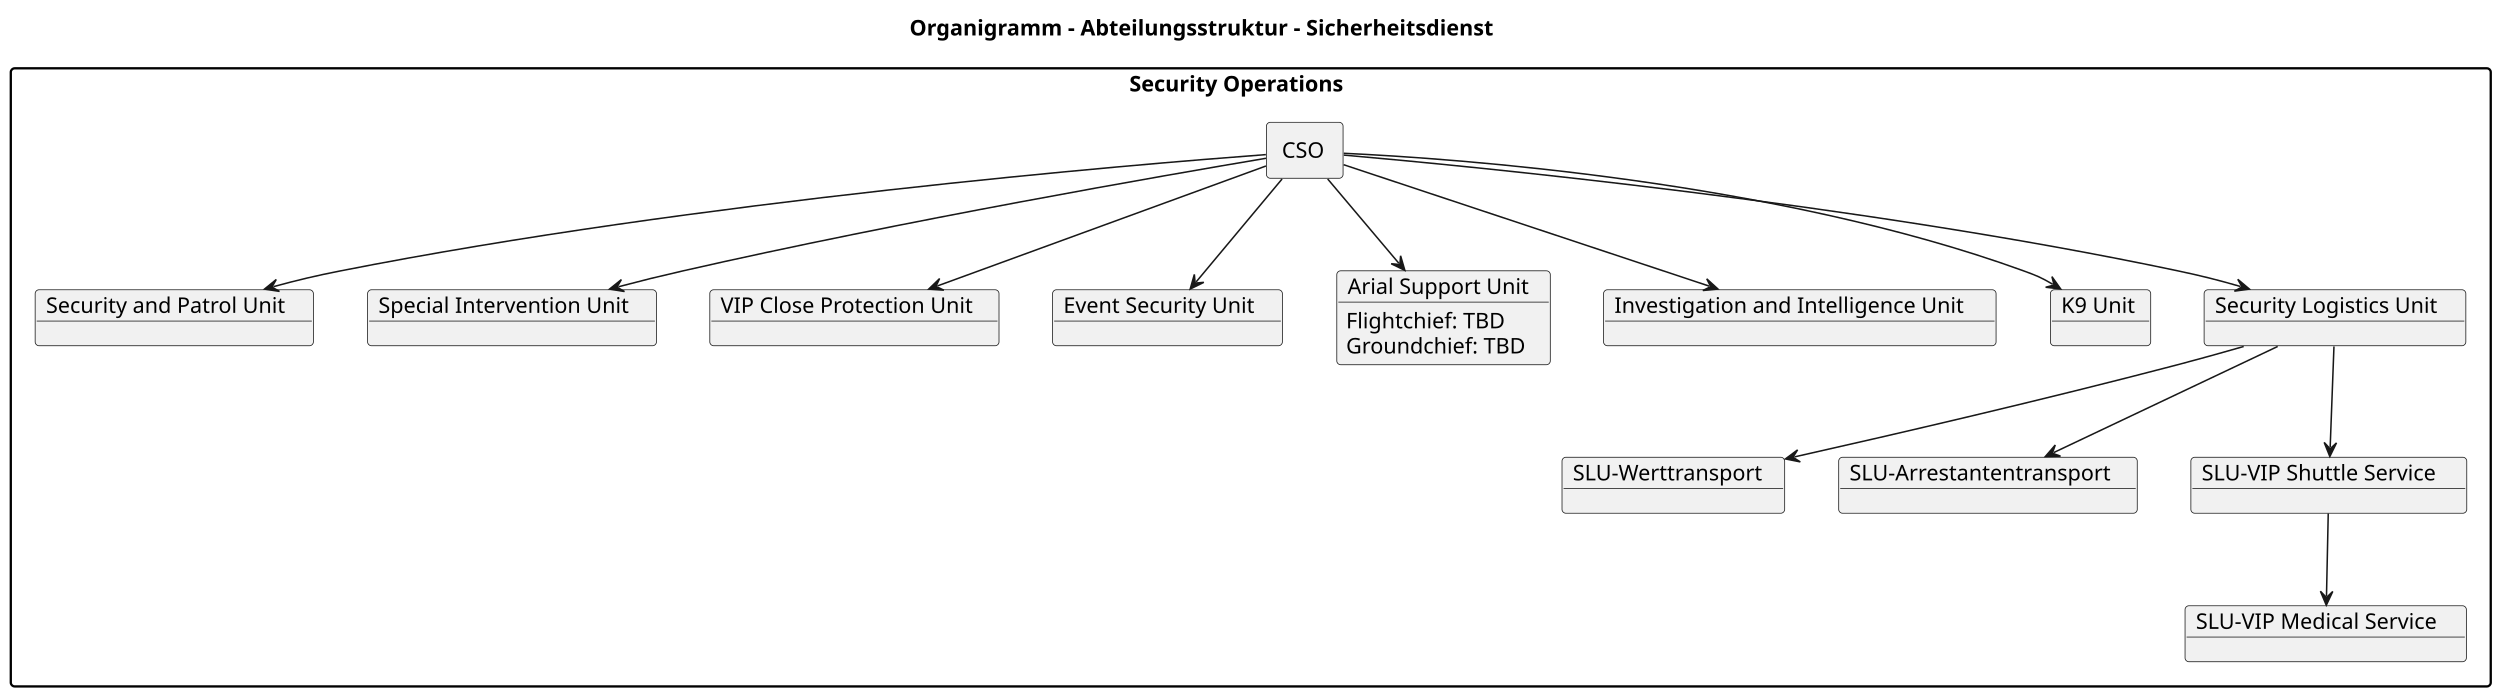
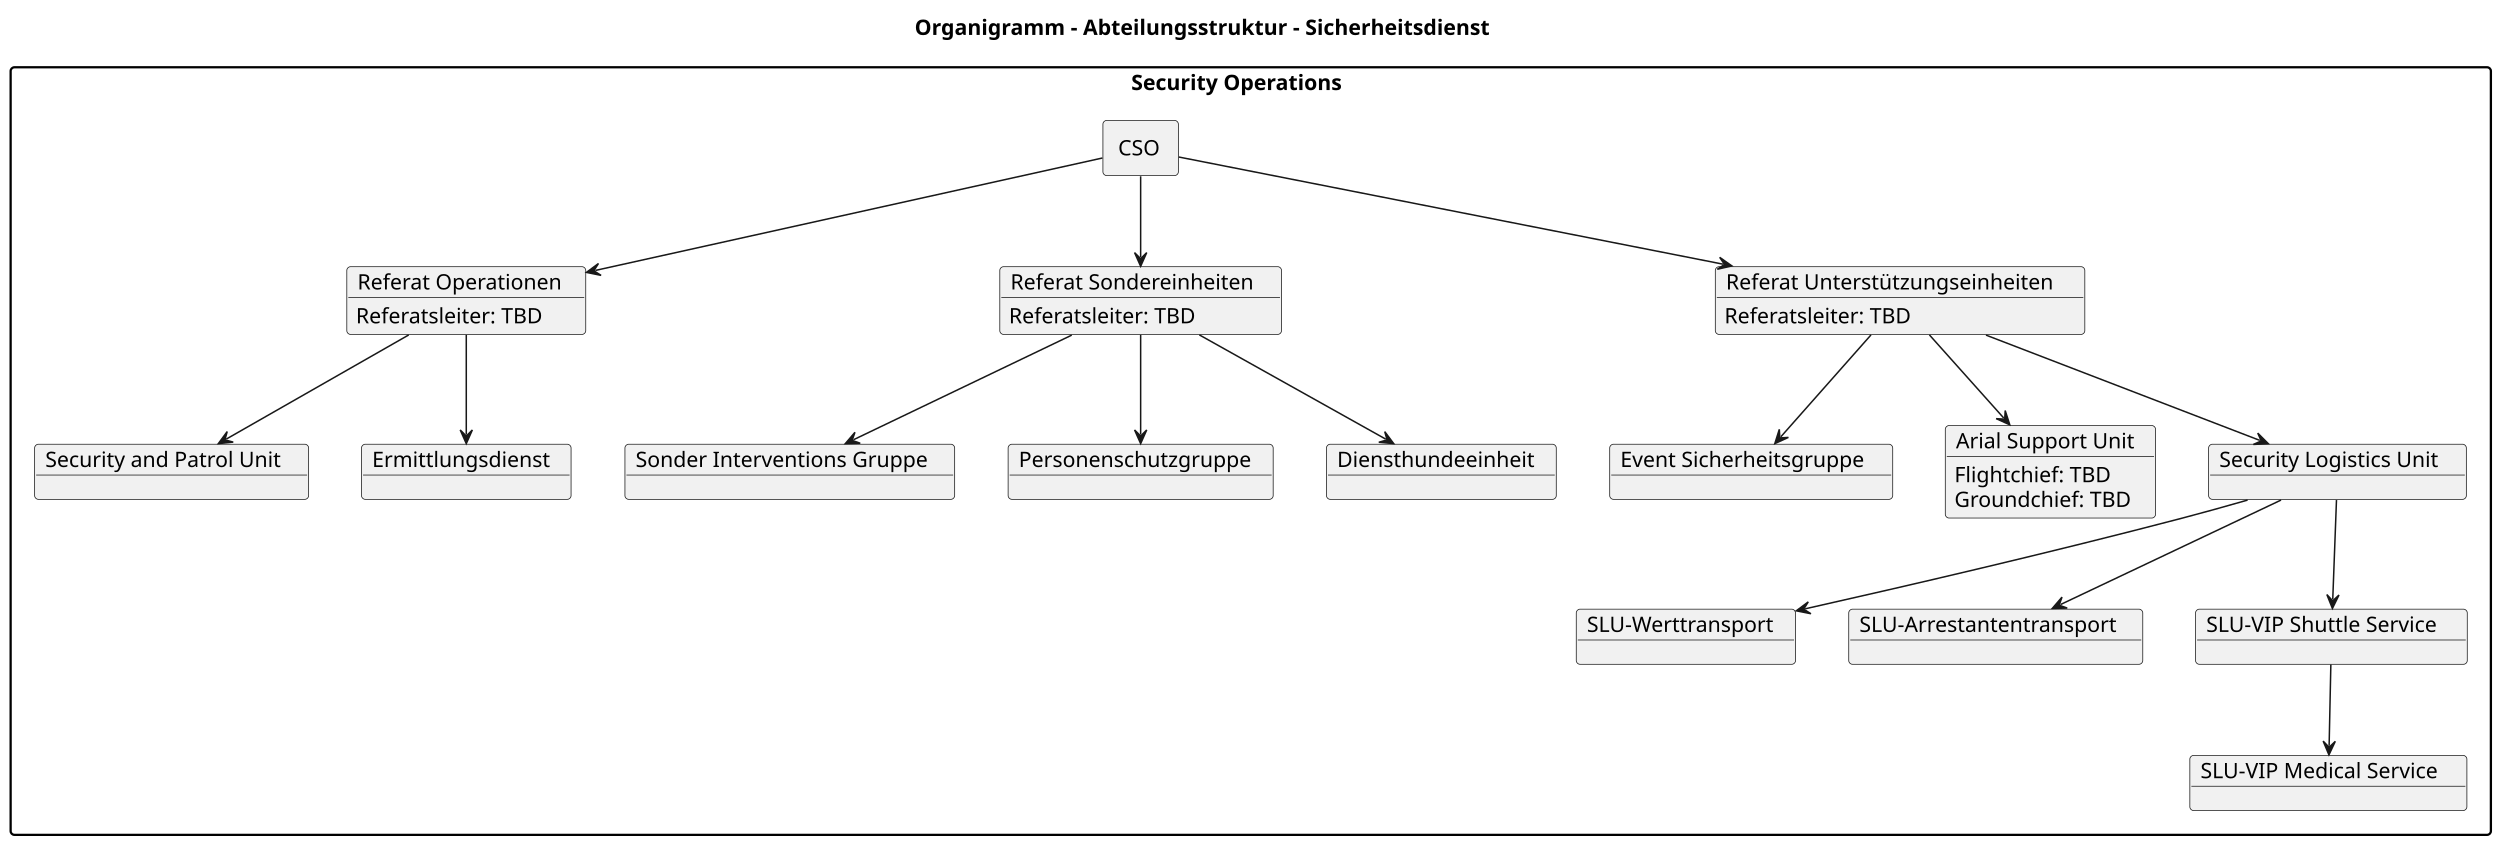
- <svg xmlns="http://www.w3.org/2000/svg" contentStyleType="text/css" data-diagram-type="CLASS" height="451px" preserveAspectRatio="none" style="width:1621px;height:451px;background:#FFFFFF;" version="1.1" viewBox="0 0 1621 451" width="1621px" zoomAndPan="magnify">
+ <svg xmlns="http://www.w3.org/2000/svg" contentStyleType="text/css" data-diagram-type="CLASS" height="555px" preserveAspectRatio="none" style="width:1646px;height:555px;background:#FFFFFF;" version="1.1" viewBox="0 0 1646 555" width="1646px" zoomAndPan="magnify">
  <defs />
  <g>
-     <text fill="#000000" font-family="sans-serif" font-size="14" font-weight="bold" lengthAdjust="spacing" textLength="427.547" x="589.727" y="22.995">Organigramm - Abteilungsstruktur - Sicherheitsdienst</text>
+     <text fill="#000000" font-family="sans-serif" font-size="14" font-weight="bold" lengthAdjust="spacing" textLength="427.547" x="602.227" y="22.995">Organigramm - Abteilungsstruktur - Sicherheitsdienst</text>
    <g class="cluster" data-entity="SO" data-source-line="12" data-uid="ent0002" id="cluster_SO">
-       <rect fill="none" height="400.78" rx="2.5" ry="2.5" style="stroke:#000000;stroke-width:1.5;" width="1608" x="7" y="44.297" />
-       <text fill="#000000" font-family="sans-serif" font-size="14" font-weight="bold" lengthAdjust="spacing" textLength="157.418" x="732.291" y="59.292">Security Operations</text>
+       <rect fill="none" height="505.37" rx="2.5" ry="2.5" style="stroke:#000000;stroke-width:1.5;" width="1633" x="7" y="44.297" />
+       <text fill="#000000" font-family="sans-serif" font-size="14" font-weight="bold" lengthAdjust="spacing" textLength="157.418" x="744.791" y="59.292">Security Operations</text>
    </g>
    <g class="entity" data-entity="CSO" data-source-line="13" data-uid="ent0003" id="entity_CSO">
-       <rect fill="#F1F1F1" height="36.297" rx="2.5" ry="2.5" style="stroke:#181818;stroke-width:0.5;" width="49.682" x="821.16" y="79.297" />
-       <text fill="#000000" font-family="sans-serif" font-size="14" lengthAdjust="spacing" textLength="29.682" x="831.16" y="102.292">CSO</text>
+       <rect fill="#F1F1F1" height="36.297" rx="2.5" ry="2.5" style="stroke:#181818;stroke-width:0.5;" width="49.682" x="726.16" y="79.297" />
+       <text fill="#000000" font-family="sans-serif" font-size="14" lengthAdjust="spacing" textLength="29.682" x="736.16" y="102.292">CSO</text>
    </g>
-     <g class="entity" data-entity="SPU" data-source-line="15" data-uid="ent0004" id="entity_SPU">
-       <rect fill="#F1F1F1" height="36.297" rx="2.5" ry="2.5" style="stroke:#181818;stroke-width:0.5;" width="180.4" x="22.8" y="187.887" />
-       <text fill="#000000" font-family="sans-serif" font-size="14" lengthAdjust="spacing" textLength="166.4" x="29.8" y="202.882">Security and Patrol Unit</text>
-       <line style="stroke:#181818;stroke-width:0.5;" x1="23.8" x2="202.2" y1="208.184" y2="208.184" />
+     <g class="entity" data-entity="RO" data-source-line="15" data-uid="ent0004" id="entity_RO">
+       <rect fill="#F1F1F1" height="44.594" rx="2.5" ry="2.5" style="stroke:#181818;stroke-width:0.5;" width="157.315" x="228.34" y="175.587" />
+       <text fill="#000000" font-family="sans-serif" font-size="14" lengthAdjust="spacing" textLength="143.315" x="235.34" y="190.582">Referat Operationen</text>
+       <line style="stroke:#181818;stroke-width:0.5;" x1="229.34" x2="384.655" y1="195.884" y2="195.884" />
+       <text fill="#000000" font-family="sans-serif" font-size="14" lengthAdjust="spacing" textLength="133.356" x="234.34" y="212.879">Referatsleiter: TBD</text>
    </g>
-     <g class="entity" data-entity="SIU" data-source-line="16" data-uid="ent0005" id="entity_SIU">
-       <rect fill="#F1F1F1" height="36.297" rx="2.5" ry="2.5" style="stroke:#181818;stroke-width:0.5;" width="187.291" x="238.35" y="187.887" />
-       <text fill="#000000" font-family="sans-serif" font-size="14" lengthAdjust="spacing" textLength="173.291" x="245.35" y="202.882">Special Intervention Unit</text>
-       <line style="stroke:#181818;stroke-width:0.5;" x1="239.35" x2="424.641" y1="208.184" y2="208.184" />
+     <g class="entity" data-entity="RSE" data-source-line="18" data-uid="ent0005" id="entity_RSE">
+       <rect fill="#F1F1F1" height="44.594" rx="2.5" ry="2.5" style="stroke:#181818;stroke-width:0.5;" width="185.466" x="658.27" y="175.587" />
+       <text fill="#000000" font-family="sans-serif" font-size="14" lengthAdjust="spacing" textLength="171.466" x="665.27" y="190.582">Referat Sondereinheiten</text>
+       <line style="stroke:#181818;stroke-width:0.5;" x1="659.27" x2="842.736" y1="195.884" y2="195.884" />
+       <text fill="#000000" font-family="sans-serif" font-size="14" lengthAdjust="spacing" textLength="133.356" x="664.27" y="212.879">Referatsleiter: TBD</text>
    </g>
-     <g class="entity" data-entity="VCPU" data-source-line="17" data-uid="ent0006" id="entity_VCPU">
-       <rect fill="#F1F1F1" height="36.297" rx="2.5" ry="2.5" style="stroke:#181818;stroke-width:0.5;" width="187.517" x="460.24" y="187.887" />
-       <text fill="#000000" font-family="sans-serif" font-size="14" lengthAdjust="spacing" textLength="173.517" x="467.24" y="202.882">VIP Close Protection Unit</text>
-       <line style="stroke:#181818;stroke-width:0.5;" x1="461.24" x2="646.757" y1="208.184" y2="208.184" />
+     <g class="entity" data-entity="RUE" data-source-line="21" data-uid="ent0006" id="entity_RUE">
+       <rect fill="#F1F1F1" height="44.594" rx="2.5" ry="2.5" style="stroke:#181818;stroke-width:0.5;" width="243.284" x="1129.36" y="175.587" />
+       <text fill="#000000" font-family="sans-serif" font-size="14" lengthAdjust="spacing" textLength="229.284" x="1136.36" y="190.582">Referat Unterstützungseinheiten</text>
+       <line style="stroke:#181818;stroke-width:0.5;" x1="1130.36" x2="1371.644" y1="195.884" y2="195.884" />
+       <text fill="#000000" font-family="sans-serif" font-size="14" lengthAdjust="spacing" textLength="133.356" x="1135.36" y="212.879">Referatsleiter: TBD</text>
    </g>
-     <g class="entity" data-entity="ESU" data-source-line="18" data-uid="ent0007" id="entity_ESU">
-       <rect fill="#F1F1F1" height="36.297" rx="2.5" ry="2.5" style="stroke:#181818;stroke-width:0.5;" width="148.996" x="682.5" y="187.887" />
-       <text fill="#000000" font-family="sans-serif" font-size="14" lengthAdjust="spacing" textLength="134.996" x="689.5" y="202.882">Event Security Unit</text>
-       <line style="stroke:#181818;stroke-width:0.5;" x1="683.5" x2="830.496" y1="208.184" y2="208.184" />
+     <g class="entity" data-entity="SPU" data-source-line="24" data-uid="ent0007" id="entity_SPU">
+       <rect fill="#F1F1F1" height="36.297" rx="2.5" ry="2.5" style="stroke:#181818;stroke-width:0.5;" width="180.4" x="22.8" y="292.477" />
+       <text fill="#000000" font-family="sans-serif" font-size="14" lengthAdjust="spacing" textLength="166.4" x="29.8" y="307.472">Security and Patrol Unit</text>
+       <line style="stroke:#181818;stroke-width:0.5;" x1="23.8" x2="202.2" y1="312.774" y2="312.774" />
    </g>
-     <g class="entity" data-entity="ASU" data-source-line="19" data-uid="ent0008" id="entity_ASU">
-       <rect fill="#F1F1F1" height="60.891" rx="2.5" ry="2.5" style="stroke:#181818;stroke-width:0.5;" width="138.435" x="866.78" y="175.597" />
-       <text fill="#000000" font-family="sans-serif" font-size="14" lengthAdjust="spacing" textLength="124.435" x="873.78" y="190.592">Arial Support Unit</text>
-       <line style="stroke:#181818;stroke-width:0.5;" x1="867.78" x2="1004.215" y1="195.894" y2="195.894" />
-       <text fill="#000000" font-family="sans-serif" font-size="14" lengthAdjust="spacing" textLength="111.186" x="872.78" y="212.889">Flightchief: TBD</text>
-       <text fill="#000000" font-family="sans-serif" font-size="14" lengthAdjust="spacing" textLength="123.908" x="872.78" y="229.186">Groundchief: TBD</text>
+     <g class="entity" data-entity="SIG" data-source-line="25" data-uid="ent0008" id="entity_SIG">
+       <rect fill="#F1F1F1" height="36.297" rx="2.5" ry="2.5" style="stroke:#181818;stroke-width:0.5;" width="217.089" x="411.46" y="292.477" />
+       <text fill="#000000" font-family="sans-serif" font-size="14" lengthAdjust="spacing" textLength="203.089" x="418.46" y="307.472">Sonder Interventions Gruppe</text>
+       <line style="stroke:#181818;stroke-width:0.5;" x1="412.46" x2="627.549" y1="312.774" y2="312.774" />
    </g>
-     <g class="entity" data-entity="IIU" data-source-line="23" data-uid="ent0009" id="entity_IIU">
-       <rect fill="#F1F1F1" height="36.297" rx="2.5" ry="2.5" style="stroke:#181818;stroke-width:0.5;" width="254.502" x="1039.75" y="187.887" />
-       <text fill="#000000" font-family="sans-serif" font-size="14" lengthAdjust="spacing" textLength="240.502" x="1046.75" y="202.882">Investigation and Intelligence Unit</text>
-       <line style="stroke:#181818;stroke-width:0.5;" x1="1040.75" x2="1293.252" y1="208.184" y2="208.184" />
+     <g class="entity" data-entity="PSG" data-source-line="26" data-uid="ent0009" id="entity_PSG">
+       <rect fill="#F1F1F1" height="36.297" rx="2.5" ry="2.5" style="stroke:#181818;stroke-width:0.5;" width="174.508" x="663.75" y="292.477" />
+       <text fill="#000000" font-family="sans-serif" font-size="14" lengthAdjust="spacing" textLength="160.508" x="670.75" y="307.472">Personenschutzgruppe</text>
+       <line style="stroke:#181818;stroke-width:0.5;" x1="664.75" x2="837.258" y1="312.774" y2="312.774" />
    </g>
-     <g class="entity" data-entity="K9" data-source-line="24" data-uid="ent0010" id="entity_K9">
-       <rect fill="#F1F1F1" height="36.297" rx="2.5" ry="2.5" style="stroke:#181818;stroke-width:0.5;" width="65.037" x="1329.48" y="187.887" />
-       <text fill="#000000" font-family="sans-serif" font-size="14" lengthAdjust="spacing" textLength="51.037" x="1336.48" y="202.882">K9 Unit</text>
-       <line style="stroke:#181818;stroke-width:0.5;" x1="1330.48" x2="1393.517" y1="208.184" y2="208.184" />
+     <g class="entity" data-entity="ESG" data-source-line="27" data-uid="ent0010" id="entity_ESG">
+       <rect fill="#F1F1F1" height="36.297" rx="2.5" ry="2.5" style="stroke:#181818;stroke-width:0.5;" width="186.334" x="1059.83" y="292.477" />
+       <text fill="#000000" font-family="sans-serif" font-size="14" lengthAdjust="spacing" textLength="172.334" x="1066.83" y="307.472">Event Sicherheitsgruppe</text>
+       <line style="stroke:#181818;stroke-width:0.5;" x1="1060.83" x2="1245.164" y1="312.774" y2="312.774" />
    </g>
-     <g class="entity" data-entity="SLU" data-source-line="25" data-uid="ent0011" id="entity_SLU">
-       <rect fill="#F1F1F1" height="36.297" rx="2.5" ry="2.5" style="stroke:#181818;stroke-width:0.5;" width="169.695" x="1429.15" y="187.887" />
-       <text fill="#000000" font-family="sans-serif" font-size="14" lengthAdjust="spacing" textLength="155.695" x="1436.15" y="202.882">Security Logistics Unit</text>
-       <line style="stroke:#181818;stroke-width:0.5;" x1="1430.15" x2="1597.845" y1="208.184" y2="208.184" />
+     <g class="entity" data-entity="ASU" data-source-line="28" data-uid="ent0011" id="entity_ASU">
+       <rect fill="#F1F1F1" height="60.891" rx="2.5" ry="2.5" style="stroke:#181818;stroke-width:0.5;" width="138.435" x="1280.78" y="280.187" />
+       <text fill="#000000" font-family="sans-serif" font-size="14" lengthAdjust="spacing" textLength="124.435" x="1287.78" y="295.182">Arial Support Unit</text>
+       <line style="stroke:#181818;stroke-width:0.5;" x1="1281.78" x2="1418.215" y1="300.484" y2="300.484" />
+       <text fill="#000000" font-family="sans-serif" font-size="14" lengthAdjust="spacing" textLength="111.186" x="1286.78" y="317.479">Flightchief: TBD</text>
+       <text fill="#000000" font-family="sans-serif" font-size="14" lengthAdjust="spacing" textLength="123.908" x="1286.78" y="333.776">Groundchief: TBD</text>
    </g>
-     <g class="entity" data-entity="SLU_WT" data-source-line="26" data-uid="ent0012" id="entity_SLU_WT">
-       <rect fill="#F1F1F1" height="36.297" rx="2.5" ry="2.5" style="stroke:#181818;stroke-width:0.5;" width="144.375" x="1012.81" y="296.487" />
-       <text fill="#000000" font-family="sans-serif" font-size="14" lengthAdjust="spacing" textLength="130.375" x="1019.81" y="311.482">SLU-Werttransport</text>
-       <line style="stroke:#181818;stroke-width:0.5;" x1="1013.81" x2="1156.185" y1="316.784" y2="316.784" />
+     <g class="entity" data-entity="ED" data-source-line="32" data-uid="ent0012" id="entity_ED">
+       <rect fill="#F1F1F1" height="36.297" rx="2.5" ry="2.5" style="stroke:#181818;stroke-width:0.5;" width="137.97" x="238.02" y="292.477" />
+       <text fill="#000000" font-family="sans-serif" font-size="14" lengthAdjust="spacing" textLength="123.97" x="245.02" y="307.472">Ermittlungsdienst</text>
+       <line style="stroke:#181818;stroke-width:0.5;" x1="239.02" x2="374.99" y1="312.774" y2="312.774" />
    </g>
-     <g class="entity" data-entity="SLU_AT" data-source-line="27" data-uid="ent0013" id="entity_SLU_AT">
-       <rect fill="#F1F1F1" height="36.297" rx="2.5" ry="2.5" style="stroke:#181818;stroke-width:0.5;" width="193.587" x="1192.21" y="296.487" />
-       <text fill="#000000" font-family="sans-serif" font-size="14" lengthAdjust="spacing" textLength="179.587" x="1199.21" y="311.482">SLU-Arrestantentransport</text>
-       <line style="stroke:#181818;stroke-width:0.5;" x1="1193.21" x2="1384.797" y1="316.784" y2="316.784" />
+     <g class="entity" data-entity="DHE" data-source-line="33" data-uid="ent0013" id="entity_DHE">
+       <rect fill="#F1F1F1" height="36.297" rx="2.5" ry="2.5" style="stroke:#181818;stroke-width:0.5;" width="151.3" x="873.35" y="292.477" />
+       <text fill="#000000" font-family="sans-serif" font-size="14" lengthAdjust="spacing" textLength="137.3" x="880.35" y="307.472">Diensthundeeinheit</text>
+       <line style="stroke:#181818;stroke-width:0.5;" x1="874.35" x2="1023.65" y1="312.774" y2="312.774" />
    </g>
-     <g class="entity" data-entity="SLU_VIP" data-source-line="28" data-uid="ent0014" id="entity_SLU_VIP">
-       <rect fill="#F1F1F1" height="36.297" rx="2.5" ry="2.5" style="stroke:#181818;stroke-width:0.5;" width="178.89" x="1420.56" y="296.487" />
-       <text fill="#000000" font-family="sans-serif" font-size="14" lengthAdjust="spacing" textLength="164.89" x="1427.56" y="311.482">SLU-VIP Shuttle Service</text>
-       <line style="stroke:#181818;stroke-width:0.5;" x1="1421.56" x2="1598.45" y1="316.784" y2="316.784" />
+     <g class="entity" data-entity="SLU" data-source-line="34" data-uid="ent0014" id="entity_SLU">
+       <rect fill="#F1F1F1" height="36.297" rx="2.5" ry="2.5" style="stroke:#181818;stroke-width:0.5;" width="169.695" x="1454.15" y="292.477" />
+       <text fill="#000000" font-family="sans-serif" font-size="14" lengthAdjust="spacing" textLength="155.695" x="1461.15" y="307.472">Security Logistics Unit</text>
+       <line style="stroke:#181818;stroke-width:0.5;" x1="1455.15" x2="1622.845" y1="312.774" y2="312.774" />
    </g>
-     <g class="entity" data-entity="SLU_VIP_Med" data-source-line="29" data-uid="ent0015" id="entity_SLU_VIP_Med">
-       <rect fill="#F1F1F1" height="36.297" rx="2.5" ry="2.5" style="stroke:#181818;stroke-width:0.5;" width="182.41" x="1416.79" y="392.777" />
-       <text fill="#000000" font-family="sans-serif" font-size="14" lengthAdjust="spacing" textLength="168.41" x="1423.79" y="407.772">SLU-VIP Medical Service</text>
-       <line style="stroke:#181818;stroke-width:0.5;" x1="1417.79" x2="1598.2" y1="413.074" y2="413.074" />
+     <g class="entity" data-entity="SLU_WT" data-source-line="35" data-uid="ent0015" id="entity_SLU_WT">
+       <rect fill="#F1F1F1" height="36.297" rx="2.5" ry="2.5" style="stroke:#181818;stroke-width:0.5;" width="144.375" x="1037.81" y="401.077" />
+       <text fill="#000000" font-family="sans-serif" font-size="14" lengthAdjust="spacing" textLength="130.375" x="1044.81" y="416.072">SLU-Werttransport</text>
+       <line style="stroke:#181818;stroke-width:0.5;" x1="1038.81" x2="1181.185" y1="421.374" y2="421.374" />
    </g>
-     <g class="link" data-entity-1="CSO" data-entity-2="SPU" data-source-line="31" data-uid="lnk16" id="link_CSO_SPU">
-       <path codeLine="31" d="M820.79,100.247 C735.71,106.627 451.63,130.167 221,175.597 C204.79,178.787 193.23,181.531 177.28,185.871" fill="none" id="CSO-to-SPU" style="stroke:#181818;stroke-width:1;" />
-       <polygon fill="#181818" points="171.49,187.447,181.225,188.944,176.315,186.134,179.124,181.224,171.49,187.447" style="stroke:#181818;stroke-width:1;" />
+     <g class="entity" data-entity="SLU_AT" data-source-line="36" data-uid="ent0016" id="entity_SLU_AT">
+       <rect fill="#F1F1F1" height="36.297" rx="2.5" ry="2.5" style="stroke:#181818;stroke-width:0.5;" width="193.587" x="1217.21" y="401.077" />
+       <text fill="#000000" font-family="sans-serif" font-size="14" lengthAdjust="spacing" textLength="179.587" x="1224.21" y="416.072">SLU-Arrestantentransport</text>
+       <line style="stroke:#181818;stroke-width:0.5;" x1="1218.21" x2="1409.797" y1="421.374" y2="421.374" />
    </g>
-     <g class="link" data-entity-1="CSO" data-entity-2="SIU" data-source-line="32" data-uid="lnk17" id="link_CSO_SIU">
-       <path codeLine="32" d="M820.88,102.627 C757.31,113.327 585.03,143.197 443,175.597 C427.45,179.137 416.582,181.819 401.012,185.919" fill="none" id="CSO-to-SIU" style="stroke:#181818;stroke-width:1;" />
-       <polygon fill="#181818" points="395.21,187.447,404.932,189.023,400.045,186.174,402.895,181.287,395.21,187.447" style="stroke:#181818;stroke-width:1;" />
+     <g class="entity" data-entity="SLU_VIP" data-source-line="37" data-uid="ent0017" id="entity_SLU_VIP">
+       <rect fill="#F1F1F1" height="36.297" rx="2.5" ry="2.5" style="stroke:#181818;stroke-width:0.5;" width="178.89" x="1445.56" y="401.077" />
+       <text fill="#000000" font-family="sans-serif" font-size="14" lengthAdjust="spacing" textLength="164.89" x="1452.56" y="416.072">SLU-VIP Shuttle Service</text>
+       <line style="stroke:#181818;stroke-width:0.5;" x1="1446.56" x2="1623.45" y1="421.374" y2="421.374" />
    </g>
-     <g class="link" data-entity-1="CSO" data-entity-2="VCPU" data-source-line="33" data-uid="lnk18" id="link_CSO_VCPU">
-       <path codeLine="33" d="M820.85,107.627 C772.3,125.347 670.536,162.5 607.796,185.4" fill="none" id="CSO-to-VCPU" style="stroke:#181818;stroke-width:1;" />
-       <polygon fill="#181818" points="602.16,187.457,611.986,188.129,606.857,185.743,609.243,180.613,602.16,187.457" style="stroke:#181818;stroke-width:1;" />
+     <g class="entity" data-entity="SLU_VIP_Med" data-source-line="38" data-uid="ent0018" id="entity_SLU_VIP_Med">
+       <rect fill="#F1F1F1" height="36.297" rx="2.5" ry="2.5" style="stroke:#181818;stroke-width:0.5;" width="182.41" x="1441.79" y="497.367" />
+       <text fill="#000000" font-family="sans-serif" font-size="14" lengthAdjust="spacing" textLength="168.41" x="1448.79" y="512.362">SLU-VIP Medical Service</text>
+       <line style="stroke:#181818;stroke-width:0.5;" x1="1442.79" x2="1623.2" y1="517.664" y2="517.664" />
    </g>
-     <g class="link" data-entity-1="CSO" data-entity-2="ESU" data-source-line="34" data-uid="lnk19" id="link_CSO_ESU">
-       <path codeLine="34" d="M831.3,116.047 C814.81,135.797 792.066,163.041 775.566,182.801" fill="none" id="CSO-to-ESU" style="stroke:#181818;stroke-width:1;" />
-       <polygon fill="#181818" points="771.72,187.407,780.559,183.062,774.925,183.569,774.418,177.935,771.72,187.407" style="stroke:#181818;stroke-width:1;" />
+     <g class="link" data-entity-1="CSO" data-entity-2="RO" data-source-line="40" data-uid="lnk19" id="link_CSO_RO">
+       <path codeLine="40" d="M725.86,104.017 C661.47,118.297 494.368,155.338 391.958,178.048" fill="none" id="CSO-to-RO" style="stroke:#181818;stroke-width:1;" />
+       <polygon fill="#181818" points="386.1,179.347,395.752,181.304,390.981,178.264,394.021,173.493,386.1,179.347" style="stroke:#181818;stroke-width:1;" />
    </g>
-     <g class="link" data-entity-1="CSO" data-entity-2="ASU" data-source-line="35" data-uid="lnk20" id="link_CSO_ASU">
-       <path codeLine="35" d="M860.86,116.047 C874.44,132.127 890.929,151.652 907.029,170.722" fill="none" id="CSO-to-ASU" style="stroke:#181818;stroke-width:1;" />
-       <polygon fill="#181818" points="910.9,175.307,908.15,165.85,907.674,171.486,902.038,171.01,910.9,175.307" style="stroke:#181818;stroke-width:1;" />
+     <g class="link" data-entity-1="CSO" data-entity-2="RSE" data-source-line="41" data-uid="lnk20" id="link_CSO_RSE">
+       <path codeLine="41" d="M751,116.037 C751,132.637 751,151.537 751,169.317" fill="none" id="CSO-to-RSE" style="stroke:#181818;stroke-width:1;" />
+       <polygon fill="#181818" points="751,175.317,755,166.317,751,170.317,747,166.317,751,175.317" style="stroke:#181818;stroke-width:1;" />
    </g>
-     <g class="link" data-entity-1="CSO" data-entity-2="IIU" data-source-line="36" data-uid="lnk21" id="link_CSO_IIU">
-       <path codeLine="36" d="M871.19,106.807 C923.29,124.107 1038.166,162.256 1108.236,185.526" fill="none" id="CSO-to-IIU" style="stroke:#181818;stroke-width:1;" />
-       <polygon fill="#181818" points="1113.93,187.417,1106.649,180.784,1109.185,185.841,1104.128,188.376,1113.93,187.417" style="stroke:#181818;stroke-width:1;" />
+     <g class="link" data-entity-1="CSO" data-entity-2="RUE" data-source-line="42" data-uid="lnk21" id="link_CSO_RUE">
+       <path codeLine="42" d="M776.14,103.387 C841.83,116.327 1015.873,150.588 1134.413,173.928" fill="none" id="CSO-to-RUE" style="stroke:#181818;stroke-width:1;" />
+       <polygon fill="#181818" points="1140.3,175.087,1132.242,169.423,1135.394,174.121,1130.697,177.273,1140.3,175.087" style="stroke:#181818;stroke-width:1;" />
    </g>
-     <g class="link" data-entity-1="CSO" data-entity-2="K9" data-source-line="37" data-uid="lnk22" id="link_CSO_K9">
-       <path codeLine="37" d="M871.32,99.387 C942.74,102.737 1151.09,117.197 1312,175.597 C1320.24,178.587 1323.489,179.876 1331.009,184.336" fill="none" id="CSO-to-K9" style="stroke:#181818;stroke-width:1;" />
-       <polygon fill="#181818" points="1336.17,187.397,1330.469,179.365,1331.87,184.846,1326.389,186.246,1336.17,187.397" style="stroke:#181818;stroke-width:1;" />
+     <g class="link" data-entity-1="RO" data-entity-2="SPU" data-source-line="44" data-uid="lnk22" id="link_RO_SPU">
+       <path codeLine="44" d="M269.13,220.497 C232.53,241.397 182.95,269.692 148.96,289.101" fill="none" id="RO-to-SPU" style="stroke:#181818;stroke-width:1;" />
+       <polygon fill="#181818" points="143.75,292.077,153.549,291.087,148.092,289.597,149.582,284.14,143.75,292.077" style="stroke:#181818;stroke-width:1;" />
    </g>
-     <g class="link" data-entity-1="CSO" data-entity-2="SLU" data-source-line="38" data-uid="lnk23" id="link_CSO_SLU">
-       <path codeLine="38" d="M871.33,100.567 C951.34,107.567 1205.57,131.967 1412,175.597 C1427.24,178.817 1437.765,181.455 1452.755,185.775" fill="none" id="CSO-to-SLU" style="stroke:#181818;stroke-width:1;" />
-       <polygon fill="#181818" points="1458.52,187.437,1450.98,181.101,1453.716,186.052,1448.764,188.788,1458.52,187.437" style="stroke:#181818;stroke-width:1;" />
+     <g class="link" data-entity-1="RSE" data-entity-2="SIG" data-source-line="45" data-uid="lnk23" id="link_RSE_SIG">
+       <path codeLine="45" d="M705.64,220.637 C662.01,241.547 602.321,270.163 561.931,289.524" fill="none" id="RSE-to-SIG" style="stroke:#181818;stroke-width:1;" />
+       <polygon fill="#181818" points="556.52,292.117,566.365,291.834,561.029,289.956,562.907,284.62,556.52,292.117" style="stroke:#181818;stroke-width:1;" />
    </g>
-     <g class="link" data-entity-1="SLU" data-entity-2="SLU_WT" data-source-line="40" data-uid="lnk24" id="link_SLU_SLU_WT">
-       <path codeLine="40" d="M1454.81,224.657 C1440.81,228.677 1425.91,232.837 1412,236.487 C1324.97,259.297 1229.954,281.311 1163.514,296.251" fill="none" id="SLU-to-SLU_WT" style="stroke:#181818;stroke-width:1;" />
-       <polygon fill="#181818" points="1157.66,297.567,1167.318,299.495,1162.538,296.47,1165.563,291.69,1157.66,297.567" style="stroke:#181818;stroke-width:1;" />
+     <g class="link" data-entity-1="RSE" data-entity-2="PSG" data-source-line="46" data-uid="lnk24" id="link_RSE_PSG">
+       <path codeLine="46" d="M751,220.497 C751,241.397 751,266.667 751,286.077" fill="none" id="RSE-to-PSG" style="stroke:#181818;stroke-width:1;" />
+       <polygon fill="#181818" points="751,292.077,755,283.077,751,287.077,747,283.077,751,292.077" style="stroke:#181818;stroke-width:1;" />
    </g>
-     <g class="link" data-entity-1="SLU" data-entity-2="SLU_AT" data-source-line="41" data-uid="lnk25" id="link_SLU_SLU_AT">
-       <path codeLine="41" d="M1476.85,224.637 C1435.16,244.387 1373.342,273.678 1331.632,293.438" fill="none" id="SLU-to-SLU_AT" style="stroke:#181818;stroke-width:1;" />
-       <polygon fill="#181818" points="1326.21,296.007,1336.056,295.769,1330.729,293.866,1332.631,288.539,1326.21,296.007" style="stroke:#181818;stroke-width:1;" />
+     <g class="link" data-entity-1="RUE" data-entity-2="ESG" data-source-line="47" data-uid="lnk25" id="link_RUE_ESG">
+       <path codeLine="47" d="M1231.87,220.497 C1213.38,241.397 1189.687,268.174 1172.507,287.584" fill="none" id="RUE-to-ESG" style="stroke:#181818;stroke-width:1;" />
+       <polygon fill="#181818" points="1168.53,292.077,1177.49,287.989,1171.844,288.333,1171.5,282.686,1168.53,292.077" style="stroke:#181818;stroke-width:1;" />
    </g>
-     <g class="link" data-entity-1="SLU" data-entity-2="SLU_VIP" data-source-line="42" data-uid="lnk26" id="link_SLU_SLU_VIP">
-       <path codeLine="42" d="M1513.34,224.637 C1512.6,244.387 1511.624,270.251 1510.884,290.011" fill="none" id="SLU-to-SLU_VIP" style="stroke:#181818;stroke-width:1;" />
-       <polygon fill="#181818" points="1510.66,296.007,1514.994,287.163,1510.847,291.01,1507,286.863,1510.66,296.007" style="stroke:#181818;stroke-width:1;" />
+     <g class="link" data-entity-1="RUE" data-entity-2="ASU" data-source-line="48" data-uid="lnk26" id="link_RUE_ASU">
+       <path codeLine="48" d="M1270.32,220.497 C1285.4,237.367 1302.531,256.524 1319.241,275.214" fill="none" id="RUE-to-ASU" style="stroke:#181818;stroke-width:1;" />
+       <polygon fill="#181818" points="1323.24,279.687,1320.223,270.311,1319.907,275.959,1314.259,275.644,1323.24,279.687" style="stroke:#181818;stroke-width:1;" />
    </g>
-     <g class="link" data-entity-1="SLU_VIP" data-entity-2="SLU_VIP_Med" data-source-line="43" data-uid="lnk27" id="link_SLU_VIP_SLU_VIP_Med">
-       <path codeLine="43" d="M1509.63,332.927 C1509.27,349.837 1508.857,369.448 1508.497,386.428" fill="none" id="SLU_VIP-to-SLU_VIP_Med" style="stroke:#181818;stroke-width:1;" />
-       <polygon fill="#181818" points="1508.37,392.427,1512.56,383.514,1508.476,387.428,1504.562,383.344,1508.37,392.427" style="stroke:#181818;stroke-width:1;" />
+     <g class="link" data-entity-1="RO" data-entity-2="ED" data-source-line="49" data-uid="lnk27" id="link_RO_ED">
+       <path codeLine="49" d="M307,220.497 C307,241.397 307,266.667 307,286.077" fill="none" id="RO-to-ED" style="stroke:#181818;stroke-width:1;" />
+       <polygon fill="#181818" points="307,292.077,311,283.077,307,287.077,303,283.077,307,292.077" style="stroke:#181818;stroke-width:1;" />
+     </g>
+     <g class="link" data-entity-1="RSE" data-entity-2="DHE" data-source-line="50" data-uid="lnk28" id="link_RSE_DHE">
+       <path codeLine="50" d="M789.65,220.497 C827.01,241.397 877.683,269.738 912.384,289.148" fill="none" id="RSE-to-DHE" style="stroke:#181818;stroke-width:1;" />
+       <polygon fill="#181818" points="917.62,292.077,911.718,284.192,913.256,289.636,907.813,291.174,917.62,292.077" style="stroke:#181818;stroke-width:1;" />
+     </g>
+     <g class="link" data-entity-1="RUE" data-entity-2="SLU" data-source-line="51" data-uid="lnk29" id="link_RUE_SLU">
+       <path codeLine="51" d="M1307.56,220.637 C1361.94,241.547 1437.51,270.603 1487.86,289.964" fill="none" id="RUE-to-SLU" style="stroke:#181818;stroke-width:1;" />
+       <polygon fill="#181818" points="1493.46,292.117,1486.495,285.153,1488.793,290.322,1483.624,292.62,1493.46,292.117" style="stroke:#181818;stroke-width:1;" />
+     </g>
+     <g class="link" data-entity-1="SLU" data-entity-2="SLU_WT" data-source-line="53" data-uid="lnk30" id="link_SLU_SLU_WT">
+       <path codeLine="53" d="M1479.81,329.247 C1465.81,333.267 1450.91,337.427 1437,341.077 C1349.97,363.887 1254.954,385.901 1188.514,400.841" fill="none" id="SLU-to-SLU_WT" style="stroke:#181818;stroke-width:1;" />
+       <polygon fill="#181818" points="1182.66,402.157,1192.318,404.085,1187.538,401.06,1190.563,396.28,1182.66,402.157" style="stroke:#181818;stroke-width:1;" />
+     </g>
+     <g class="link" data-entity-1="SLU" data-entity-2="SLU_AT" data-source-line="54" data-uid="lnk31" id="link_SLU_SLU_AT">
+       <path codeLine="54" d="M1501.85,329.227 C1460.16,348.977 1398.342,378.268 1356.632,398.028" fill="none" id="SLU-to-SLU_AT" style="stroke:#181818;stroke-width:1;" />
+       <polygon fill="#181818" points="1351.21,400.597,1361.056,400.358,1355.729,398.456,1357.631,393.129,1351.21,400.597" style="stroke:#181818;stroke-width:1;" />
+     </g>
+     <g class="link" data-entity-1="SLU" data-entity-2="SLU_VIP" data-source-line="55" data-uid="lnk32" id="link_SLU_SLU_VIP">
+       <path codeLine="55" d="M1538.34,329.227 C1537.6,348.977 1536.624,374.841 1535.884,394.601" fill="none" id="SLU-to-SLU_VIP" style="stroke:#181818;stroke-width:1;" />
+       <polygon fill="#181818" points="1535.66,400.597,1539.994,391.753,1535.847,395.6,1532,391.454,1535.66,400.597" style="stroke:#181818;stroke-width:1;" />
+     </g>
+     <g class="link" data-entity-1="SLU_VIP" data-entity-2="SLU_VIP_Med" data-source-line="56" data-uid="lnk33" id="link_SLU_VIP_SLU_VIP_Med">
+       <path codeLine="56" d="M1534.63,437.517 C1534.27,454.427 1533.857,474.038 1533.497,491.018" fill="none" id="SLU_VIP-to-SLU_VIP_Med" style="stroke:#181818;stroke-width:1;" />
+       <polygon fill="#181818" points="1533.37,497.017,1537.56,488.104,1533.476,492.018,1529.562,487.934,1533.37,497.017" style="stroke:#181818;stroke-width:1;" />
    </g>
  </g>
</svg>
